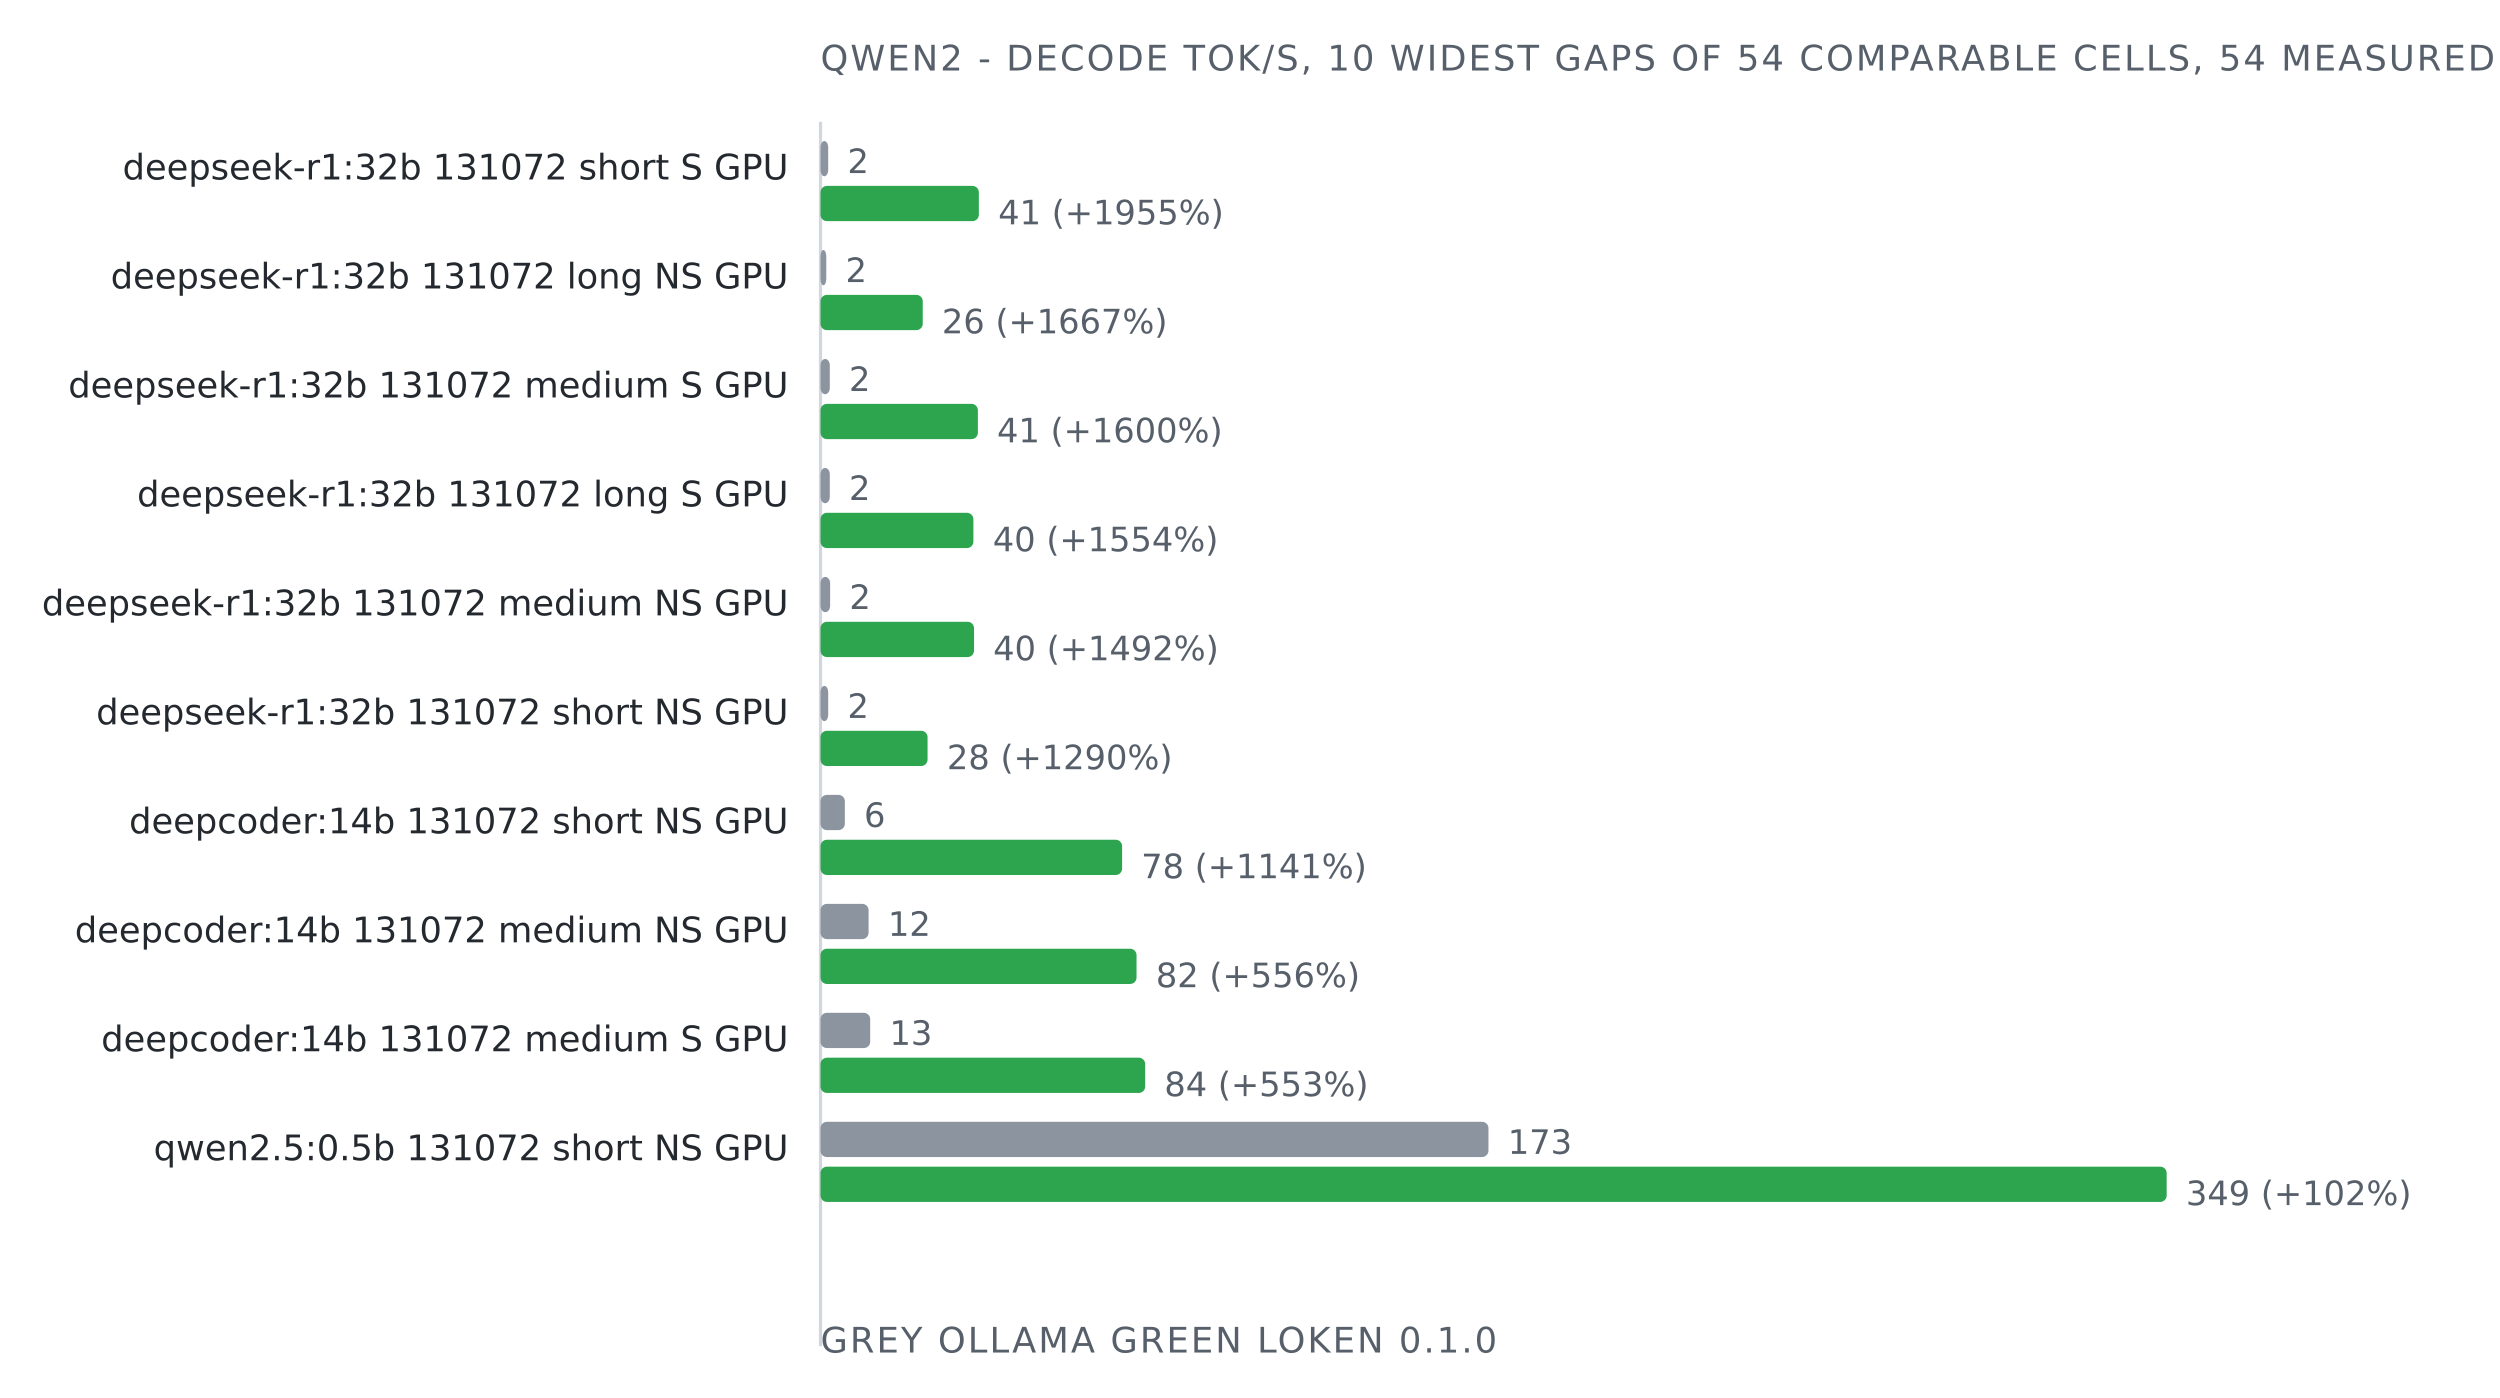
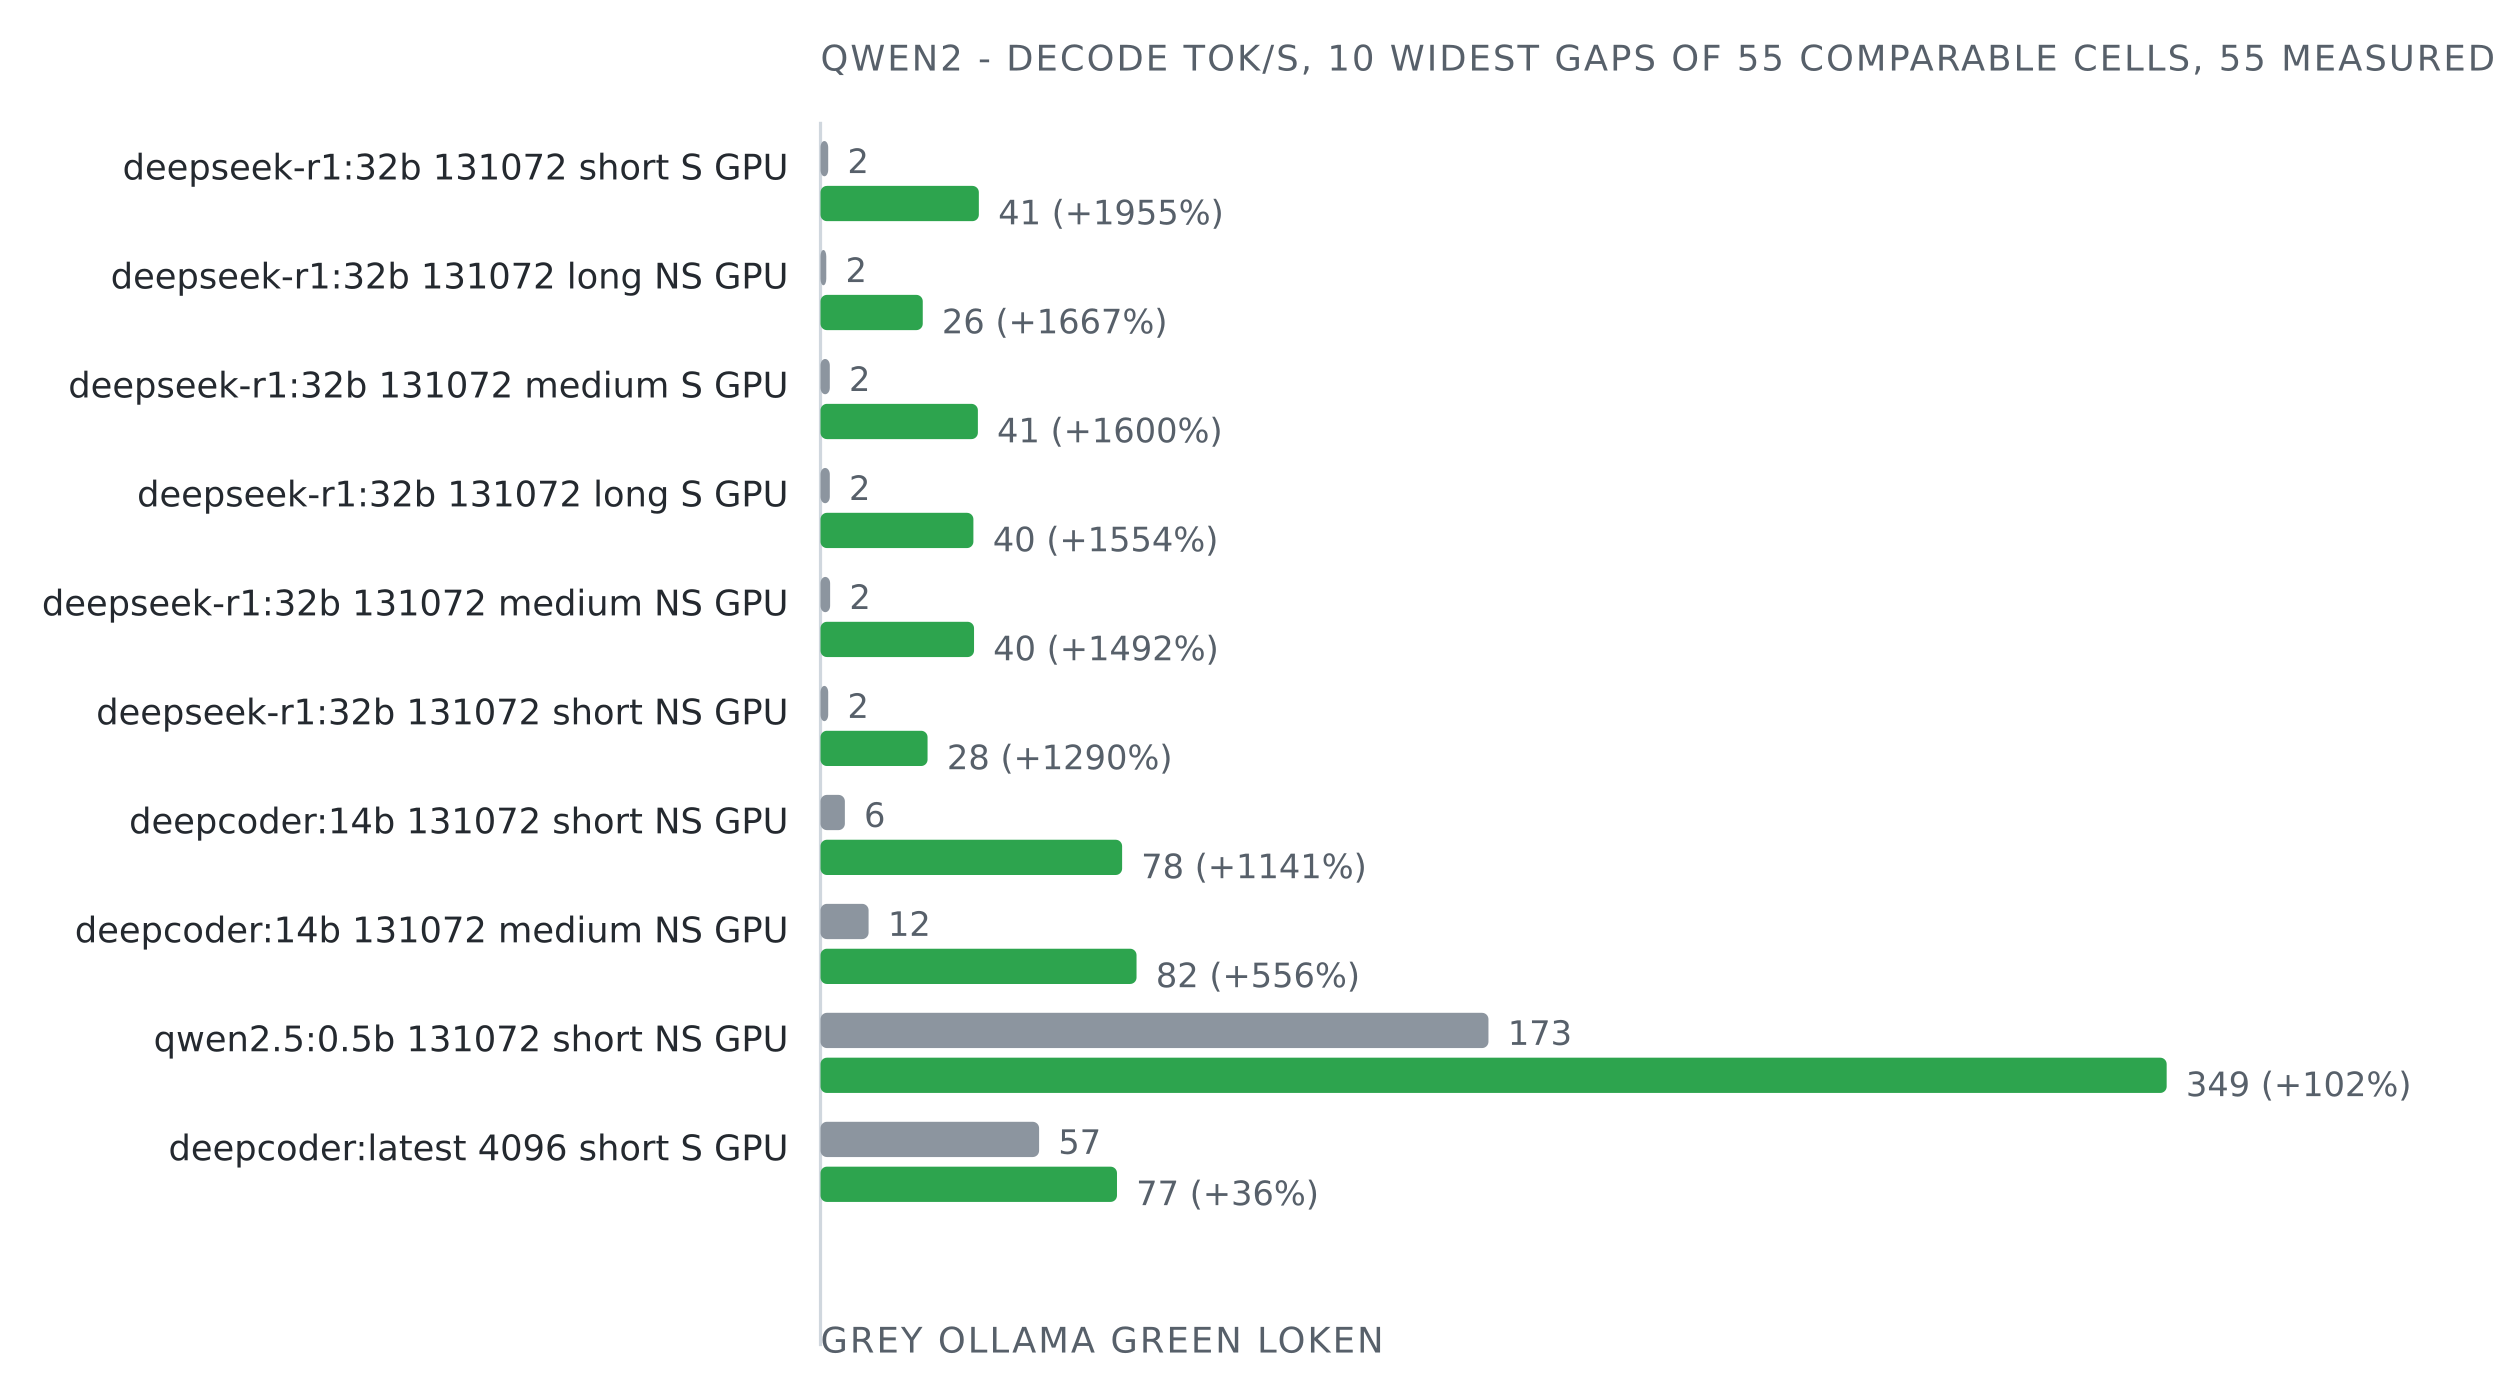
<svg xmlns="http://www.w3.org/2000/svg" width="780" height="436" viewBox="0 0 780 436" font-family="DejaVu Sans, Liberation Sans, Helvetica, Arial, sans-serif">
  <style>.t{fill:#57606a;font-size:10.5px}.m{fill:#24292f;font-size:11px}.h{fill:#57606a;font-size:11px;letter-spacing:.06em}.o{fill:#8c959f}.l{fill:#2da44e}.ax{stroke:#d0d7de;stroke-width:1}@media (prefers-color-scheme:dark){.t,.h{fill:#8b949e}.m{fill:#e6edf3}.o{fill:#6e7681}.l{fill:#3fb950}.ax{stroke:#30363d}}</style>
-   <text class="h" x="256" y="22">QWEN2 - DECODE TOK/S, 10 WIDEST GAPS OF 54 COMPARABLE CELLS, 54 MEASURED</text>
+   <text class="h" x="256" y="22">QWEN2 - DECODE TOK/S, 10 WIDEST GAPS OF 55 COMPARABLE CELLS, 55 MEASURED</text>
  <line class="ax" x1="256" y1="38" x2="256" y2="420" />
  <text class="m" x="246" y="56" text-anchor="end">deepseek-r1:32b 131072 short S GPU</text>
  <rect class="o" x="256" y="44" width="2.4" height="11" rx="2" />
  <rect class="l" x="256" y="58" width="49.4" height="11" rx="2" />
  <text class="t" x="264.405" y="54">2</text>
  <text class="t" x="311.433" y="70">41  (+1955%)</text>
  <text class="m" x="246" y="90" text-anchor="end">deepseek-r1:32b 131072 long NS GPU</text>
  <rect class="o" x="256" y="78" width="1.8" height="11" rx="2" />
  <rect class="l" x="256" y="92" width="31.9" height="11" rx="2" />
  <text class="t" x="263.804" y="88">2</text>
  <text class="t" x="293.873" y="104">26  (+1667%)</text>
  <text class="m" x="246" y="124" text-anchor="end">deepseek-r1:32b 131072 medium S GPU</text>
  <rect class="o" x="256" y="112" width="2.9" height="11" rx="2" />
  <rect class="l" x="256" y="126" width="49.1" height="11" rx="2" />
  <text class="t" x="264.887" y="122">2</text>
  <text class="t" x="311.072" y="138">41  (+1600%)</text>
  <text class="m" x="246" y="158" text-anchor="end">deepseek-r1:32b 131072 long S GPU</text>
  <rect class="o" x="256" y="146" width="2.9" height="11" rx="2" />
  <rect class="l" x="256" y="160" width="47.7" height="11" rx="2" />
  <text class="t" x="264.887" y="156">2</text>
  <text class="t" x="309.749" y="172">40  (+1554%)</text>
  <text class="m" x="246" y="192" text-anchor="end">deepseek-r1:32b 131072 medium NS GPU</text>
  <rect class="o" x="256" y="180" width="3.0" height="11" rx="2" />
  <rect class="l" x="256" y="194" width="47.9" height="11" rx="2" />
  <text class="t" x="265.007" y="190">2</text>
  <text class="t" x="309.869" y="206">40  (+1492%)</text>
  <text class="m" x="246" y="226" text-anchor="end">deepseek-r1:32b 131072 short NS GPU</text>
  <rect class="o" x="256" y="214" width="2.4" height="11" rx="2" />
  <rect class="l" x="256" y="228" width="33.4" height="11" rx="2" />
  <text class="t" x="264.405" y="224">2</text>
  <text class="t" x="295.436" y="240">28  (+1290%)</text>
  <text class="m" x="246" y="260" text-anchor="end">deepcoder:14b 131072 short NS GPU</text>
  <rect class="o" x="256" y="248" width="7.6" height="11" rx="2" />
  <rect class="l" x="256" y="262" width="94.1" height="11" rx="2" />
  <text class="t" x="269.577" y="258">6</text>
  <text class="t" x="356.055" y="274">78  (+1141%)</text>
  <text class="m" x="246" y="294" text-anchor="end">deepcoder:14b 131072 medium NS GPU</text>
  <rect class="o" x="256" y="282" width="15.0" height="11" rx="2" />
  <rect class="l" x="256" y="296" width="98.6" height="11" rx="2" />
  <text class="t" x="277.034" y="292">12</text>
  <text class="t" x="360.625" y="308">82  (+556%)</text>
-   <text class="m" x="246" y="328" text-anchor="end">deepcoder:14b 131072 medium S GPU</text>
-   <rect class="o" x="256" y="316" width="15.5" height="11" rx="2" />
-   <rect class="l" x="256" y="330" width="101.3" height="11" rx="2" />
-   <text class="t" x="277.515" y="326">13</text>
-   <text class="t" x="363.271" y="342">84  (+553%)</text>
-   <text class="m" x="246" y="362" text-anchor="end">qwen2.5:0.5b 131072 short NS GPU</text>
-   <rect class="o" x="256" y="350" width="208.4" height="11" rx="2" />
-   <rect class="l" x="256" y="364" width="420.0" height="11" rx="2" />
-   <text class="t" x="470.436" y="360">173</text>
-   <text class="t" x="682.0" y="376">349  (+102%)</text>
-   <text class="h" x="256" y="422">GREY OLLAMA   GREEN LOKEN 0.1.0</text>
+   <text class="m" x="246" y="328" text-anchor="end">qwen2.5:0.5b 131072 short NS GPU</text>
+   <rect class="o" x="256" y="316" width="208.4" height="11" rx="2" />
+   <rect class="l" x="256" y="330" width="420.0" height="11" rx="2" />
+   <text class="t" x="470.436" y="326">173</text>
+   <text class="t" x="682.0" y="342">349  (+102%)</text>
+   <text class="m" x="246" y="362" text-anchor="end">deepcoder:latest 4096 short S GPU</text>
+   <rect class="o" x="256" y="350" width="68.2" height="11" rx="2" />
+   <rect class="l" x="256" y="364" width="92.5" height="11" rx="2" />
+   <text class="t" x="330.196" y="360">57</text>
+   <text class="t" x="354.491" y="376">77  (+36%)</text>
+   <text class="h" x="256" y="422">GREY OLLAMA   GREEN LOKEN</text>
</svg>
